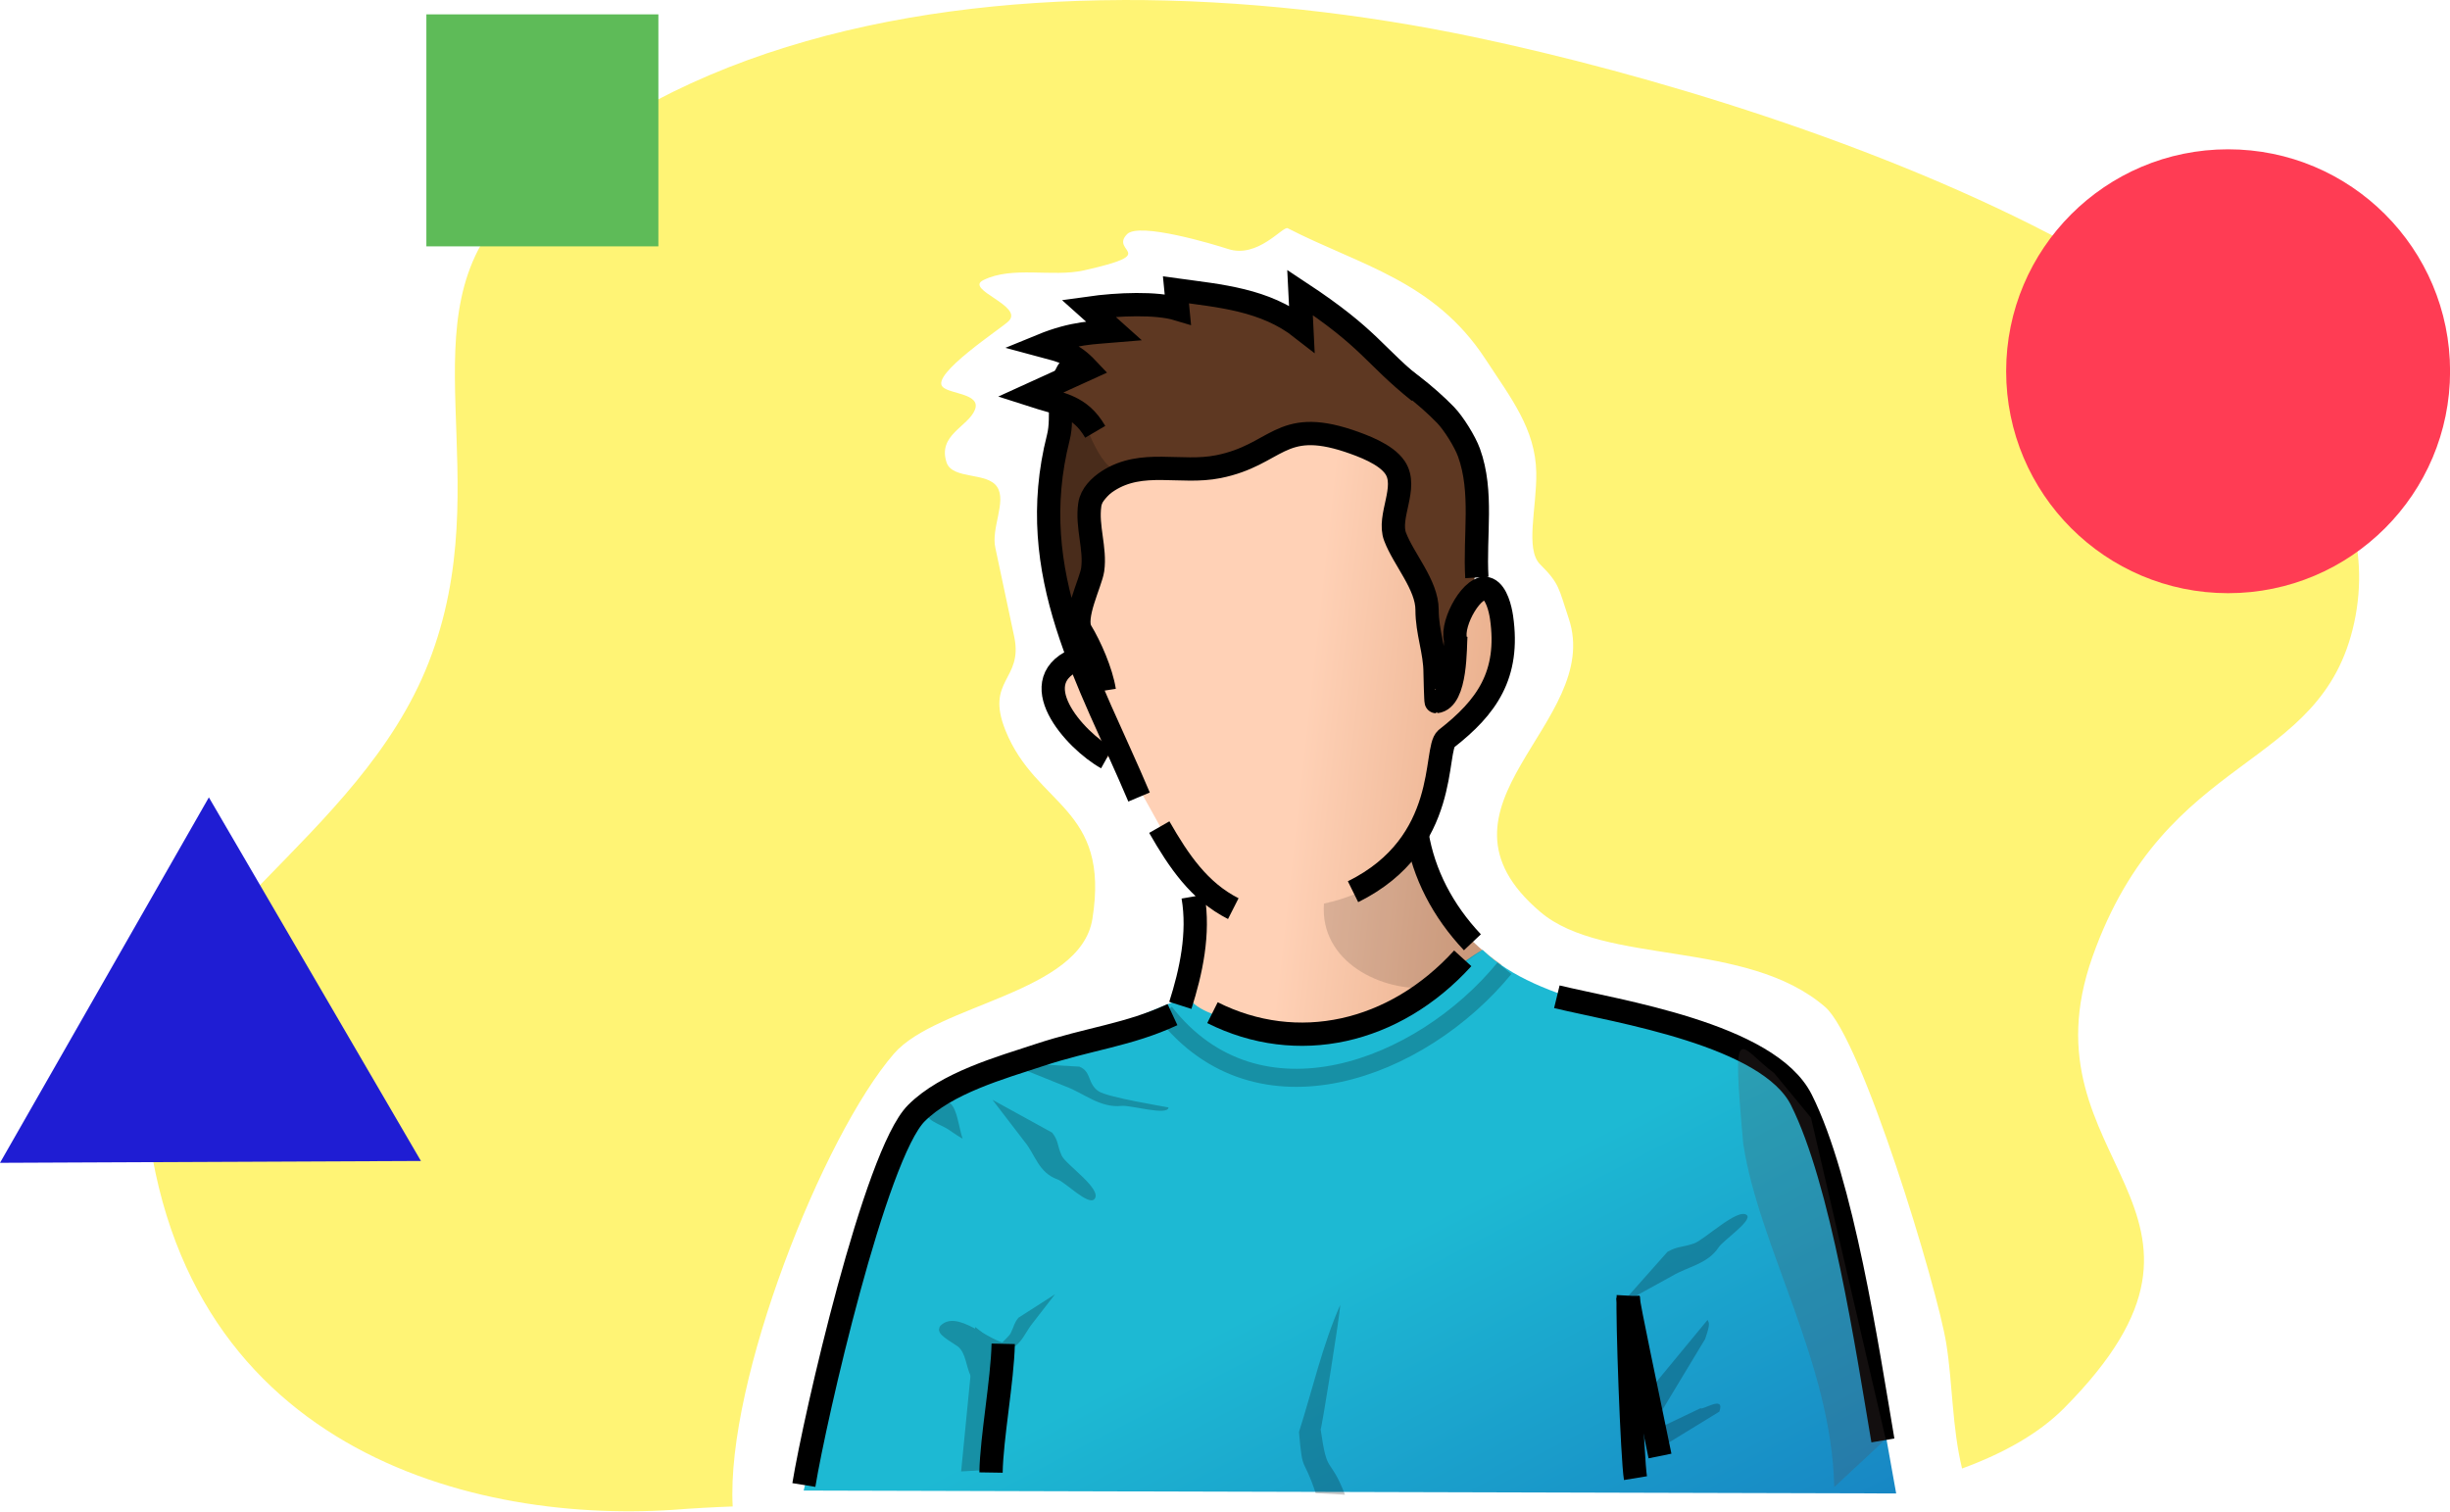
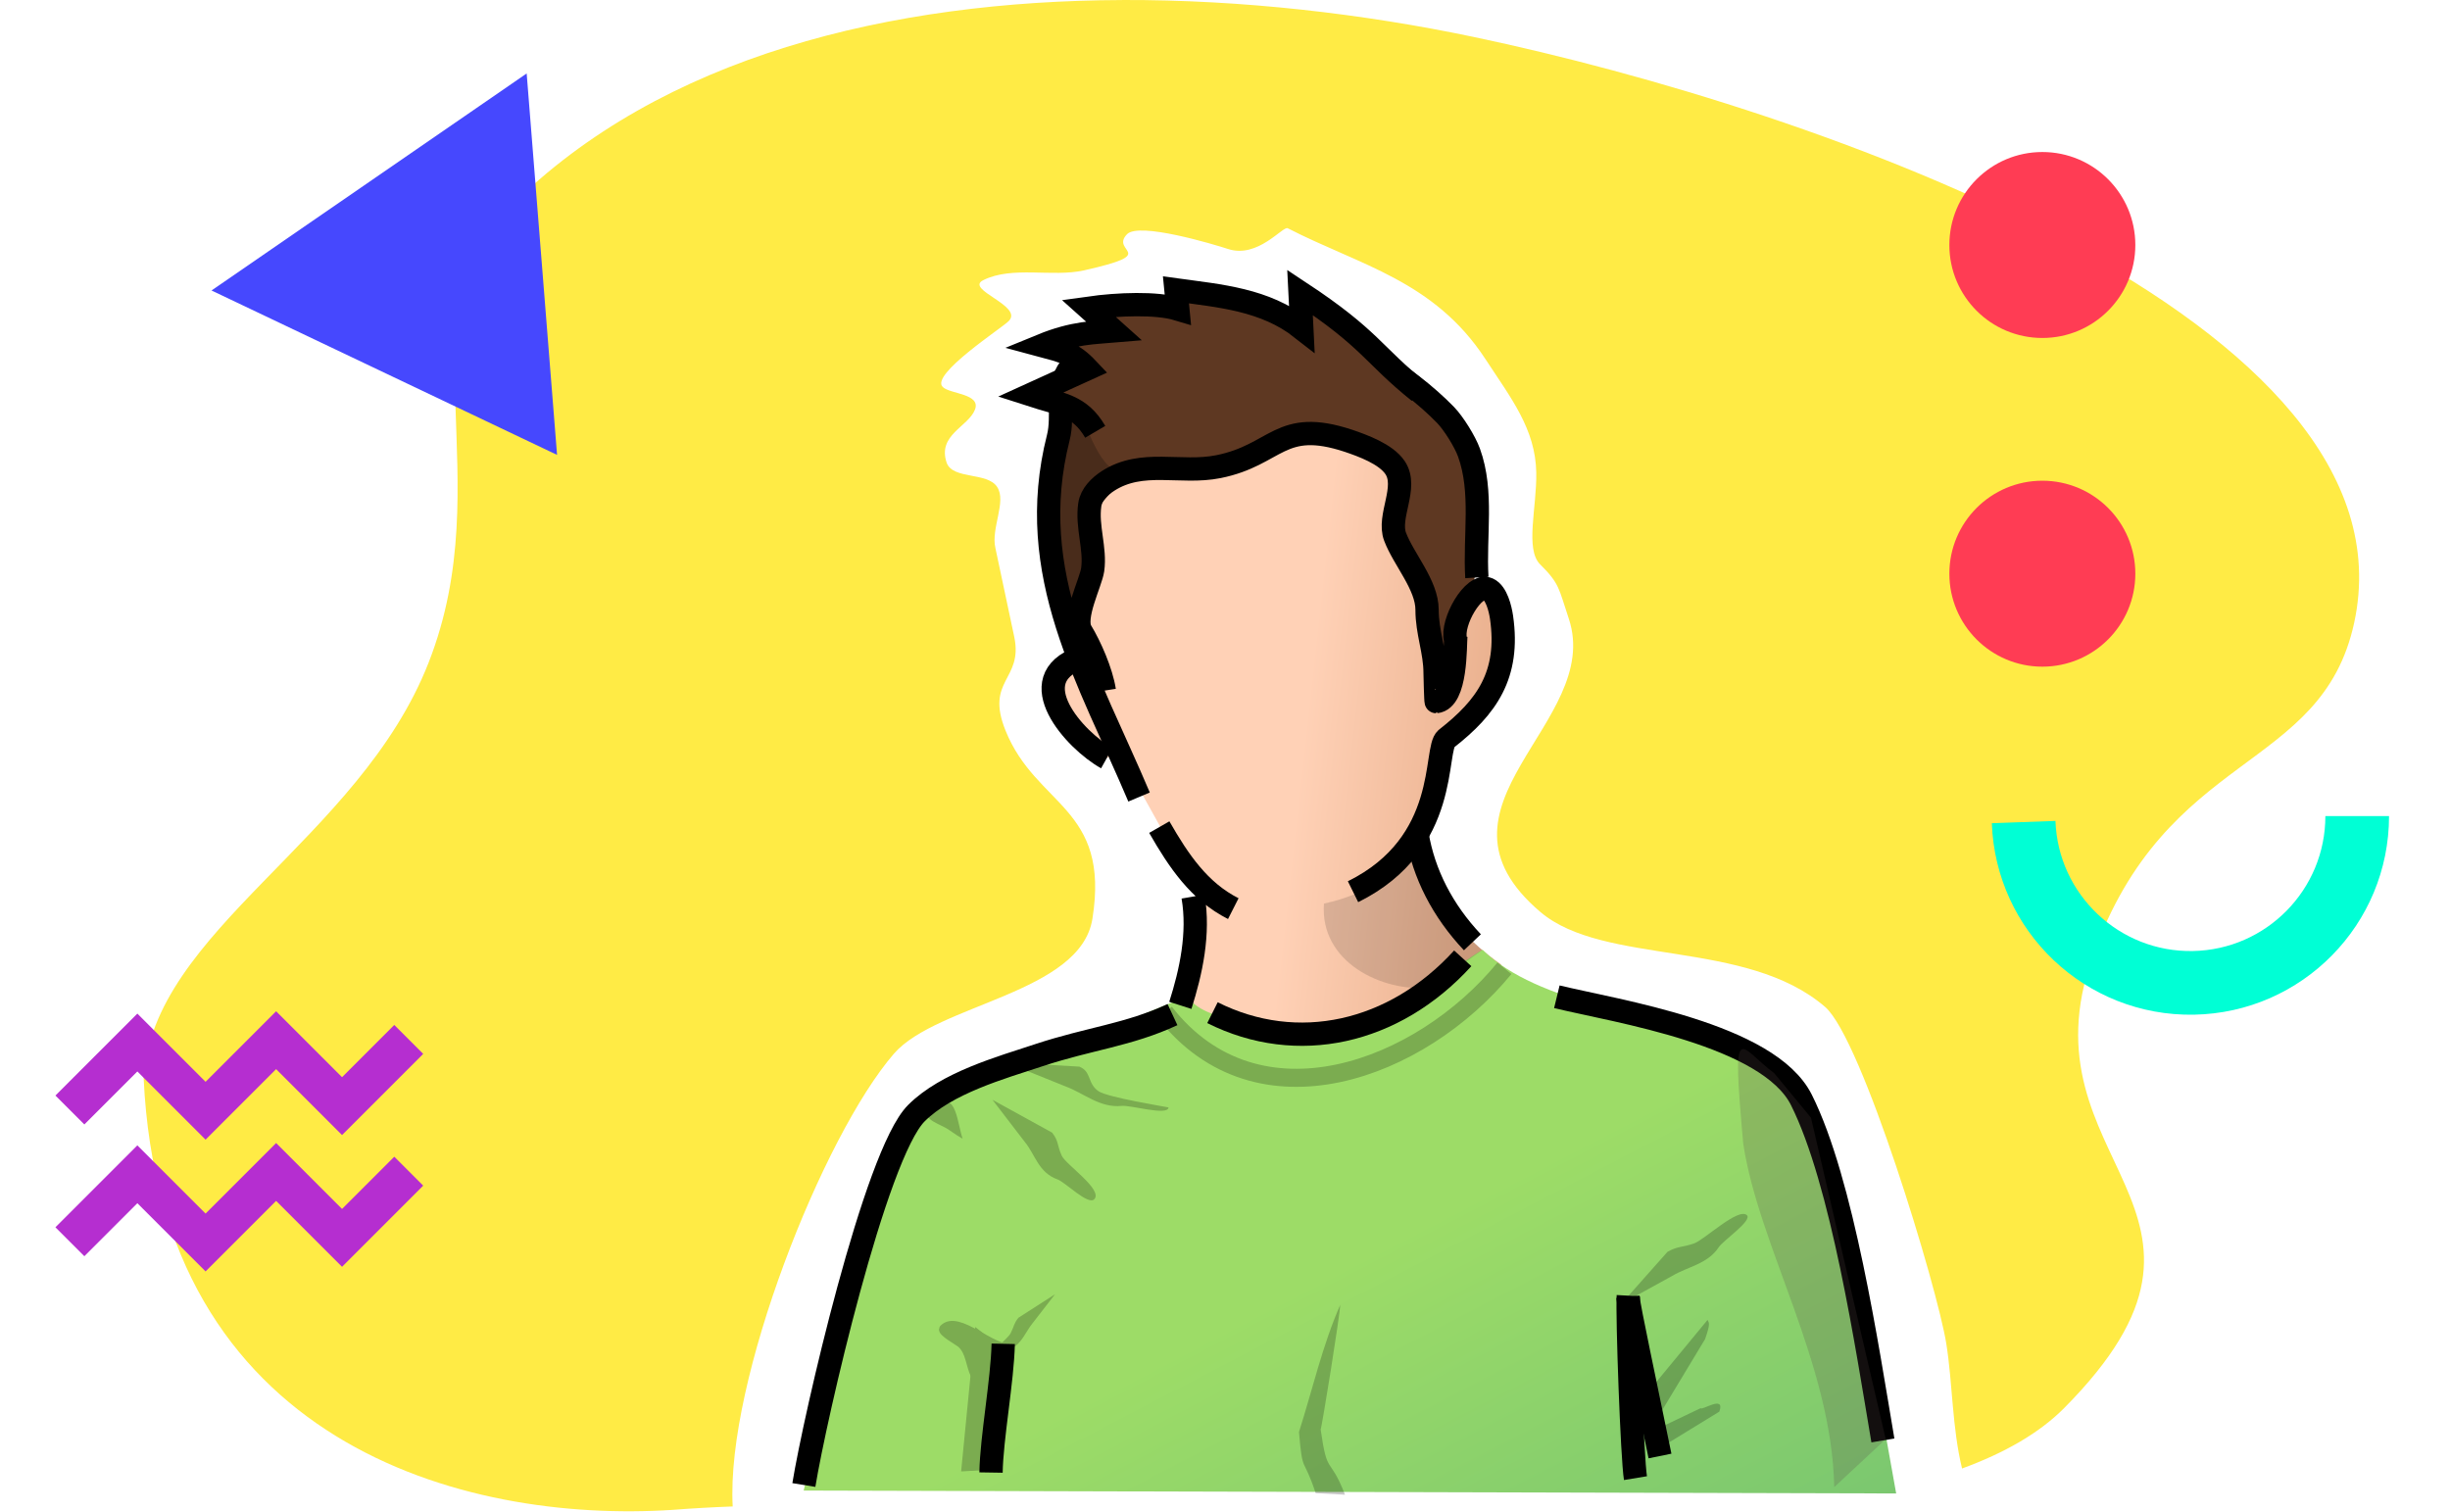
- <svg xmlns="http://www.w3.org/2000/svg" width="238.507" height="147.133" viewBox="0 0 63.105 38.929">
-   <defs>
+ <svg xmlns="http://www.w3.org/2000/svg" width="238.507" height="147.133" viewBox="0 0 63.105 38.929" version="1.1" id="svg66">
+   <defs id="defs12">
    <linearGradient id="A" x1="118.06" x2="136.14" y1="123.23" y2="157.95" gradientUnits="userSpaceOnUse">
-       <stop stop-color="#1db9d3" offset="0" />
-       <stop stop-color="#0a11a1" offset="1" />
+       <stop stop-color="#1db9d3" offset="0" id="stop2" style="stop-color:#9ddc67;stop-opacity:1" />
+       <stop stop-color="#0a11a1" offset="1" id="stop4" style="stop-color:#2b9783;stop-opacity:1" />
    </linearGradient>
    <linearGradient id="B" x1="118.93" x2="126.62" y1="110.07" y2="110.92" gradientUnits="userSpaceOnUse">
-       <stop stop-color="#ffd1b6" offset="0" />
-       <stop stop-color="#dd9d76" offset="1" />
+       <stop stop-color="#ffd1b6" offset="0" id="stop7" />
+       <stop stop-color="#dd9d76" offset="1" id="stop9" />
    </linearGradient>
  </defs>
-   <path d="M28.9.001c-5.936.022-11.862 1.432-15.764 5.325-2.814 2.81-.232 6.982-2.096 11.742C9.25 21.64 3.93 23.97 3.7 27.773c.437 9.388 8.204 11.475 13.633 11.12a37.79 37.79 0 0 1 1.539-.087c-.177-3.244 2.326-9.552 4.155-11.666 1.12-1.282 4.8-1.548 5.11-3.47.463-2.89-1.45-2.888-2.24-4.857-.523-1.305.453-1.29.23-2.394l-.488-2.3c-.12-.51.294-1.2.045-1.575-.253-.39-1.14-.186-1.3-.622-.246-.72.556-.926.728-1.37.16-.413-.64-.4-.828-.582-.342-.313 1.537-1.53 1.698-1.7.39-.394-1.146-.81-.656-1.053.75-.374 1.778-.07 2.593-.252 2.006-.45.657-.464 1.11-.932.308-.32 2.24.263 2.6.38.767.255 1.416-.597 1.538-.534 1.856.955 3.77 1.347 5.093 3.37.657 1.005 1.29 1.8 1.31 2.925.016.894-.294 1.973.1 2.364.508.504.476.622.738 1.4.896 2.688-3.95 4.826-.73 7.556 1.642 1.392 5.295.685 7.333 2.445.944.815 2.887 7.217 3.12 8.673.165 1.038.147 2.146.406 3.216 1.093-.4 1.99-.912 2.63-1.557 5.118-5.157-1.168-6.28.73-11.627s5.9-4.73 6.74-8.602C62.325 8.257 46.84 2.814 37.948.95 35.122.357 32-.01 28.9 0z" fill="#fff475" />
-   <circle cx="57.39" cy="9.563" r="5.717" fill="#ff3c54" />
-   <path d="M10.842 29.906L0 29.954l5.38-9.414z" fill="#1f1dd3" />
-   <path fill="#5ebb58" d="M10.982.37h5.976v5.976h-5.976z" />
-   <g transform="translate(-85.52 -89.564)">
-     <path d="M116.3 112.7c0 .21-.326 2.733-.326 2.733l2.332 1.5c3.107.038 4.1-1.47 5.885-2.52-.82-.574-1.47-1.233-1.674-2.183l-.45-1.498.582-1.992 1.36-1.168.265-1.658-.33-1.158-.525.2-.477.84-.05 1.52-.234.154-.246-1.384-.107-.76-.73-1.816-.255-.265.2-1.534-1.768-1.002-1.413.08-1.078.857-2.49.063-1.052.362-.255.64.23 1.15-.283.87-.122 1.958-.507.094-.255.467.67 1.24.676.65.484-.164 1.182 2.124.798 1.178z" fill="url(#B)" />
-     <path d="M106.22 127.96l2.085-8.556.85-1.298 2.597-1.088 4.347-1.793c.275.43.913.506 1.303.725 3.138.84 5.223-1.307 6.305-1.92 1.44 1.415 4.402 1.648 6.33 2.39l1.58.942 1.643 4.53 1.1 6.143z" fill="url(#A)" />
-     <path d="M112.8 105.16l-.268-3.306.27-1.254-.022-1.218 1.5-1.74 2.784-.246 2.337.718 2.838 1.614 1.228 1.47.165 2.478-.25 1.475-.377 1.44-.104.85-.35.088-.183-1.23.017-1.097-.627-1.217-.32-.686.063-1.416-.396-.567-1.965-.615-1.734.915-2.9.204-.837.96.047 1.173-.404 1.087z" fill="#5e3822" />
+   <path d="M28.9.001c-5.936.022-11.862 1.432-15.764 5.325-2.814 2.81-.232 6.982-2.096 11.742C9.25 21.64 3.93 23.97 3.7 27.773c.437 9.388 8.204 11.475 13.633 11.12a37.79 37.79 0 0 1 1.539-.087c-.177-3.244 2.326-9.552 4.155-11.666 1.12-1.282 4.8-1.548 5.11-3.47.463-2.89-1.45-2.888-2.24-4.857-.523-1.305.453-1.29.23-2.394l-.488-2.3c-.12-.51.294-1.2.045-1.575-.253-.39-1.14-.186-1.3-.622-.246-.72.556-.926.728-1.37.16-.413-.64-.4-.828-.582-.342-.313 1.537-1.53 1.698-1.7.39-.394-1.146-.81-.656-1.053.75-.374 1.778-.07 2.593-.252 2.006-.45.657-.464 1.11-.932.308-.32 2.24.263 2.6.38.767.255 1.416-.597 1.538-.534 1.856.955 3.77 1.347 5.093 3.37.657 1.005 1.29 1.8 1.31 2.925.016.894-.294 1.973.1 2.364.508.504.476.622.738 1.4.896 2.688-3.95 4.826-.73 7.556 1.642 1.392 5.295.685 7.333 2.445.944.815 2.887 7.217 3.12 8.673.165 1.038.147 2.146.406 3.216 1.093-.4 1.99-.912 2.63-1.557 5.118-5.157-1.168-6.28.73-11.627s5.9-4.73 6.74-8.602C62.325 8.257 46.84 2.814 37.948.95 35.122.357 32-.01 28.9 0z" fill="#fff475" id="path14" style="fill:#ffeb45;fill-opacity:1" />
+   <circle cx="52.605" cy="14.778" r="2.395" id="circle16" style="fill:#ff3c54;stroke-width:0.419" />
+   <g transform="translate(-85.52 -89.564)" id="g28">
+     <path d="M116.3 112.7c0 .21-.326 2.733-.326 2.733l2.332 1.5c3.107.038 4.1-1.47 5.885-2.52-.82-.574-1.47-1.233-1.674-2.183l-.45-1.498.582-1.992 1.36-1.168.265-1.658-.33-1.158-.525.2-.477.84-.05 1.52-.234.154-.246-1.384-.107-.76-.73-1.816-.255-.265.2-1.534-1.768-1.002-1.413.08-1.078.857-2.49.063-1.052.362-.255.64.23 1.15-.283.87-.122 1.958-.507.094-.255.467.67 1.24.676.65.484-.164 1.182 2.124.798 1.178z" fill="url(#B)" id="path22" />
+     <path d="M106.22 127.96l2.085-8.556.85-1.298 2.597-1.088 4.347-1.793c.275.43.913.506 1.303.725 3.138.84 5.223-1.307 6.305-1.92 1.44 1.415 4.402 1.648 6.33 2.39l1.58.942 1.643 4.53 1.1 6.143z" fill="url(#A)" id="path24" />
+     <path d="M112.8 105.16l-.268-3.306.27-1.254-.022-1.218 1.5-1.74 2.784-.246 2.337.718 2.838 1.614 1.228 1.47.165 2.478-.25 1.475-.377 1.44-.104.85-.35.088-.183-1.23.017-1.097-.627-1.217-.32-.686.063-1.416-.396-.567-1.965-.615-1.734.915-2.9.204-.837.96.047 1.173-.404 1.087z" fill="#5e3822" id="path26" />
  </g>
-   <g stroke="#000">
-     <g fill="none" stroke-width=".6">
-       <path d="M36.5 21.496c.17 1.014.658 1.964 1.425 2.777m-7.195-1.177c.163.952-.053 1.94-.328 2.802m-2.582-8.952c-1.545.555-.14 2.123.687 2.583m1.353 1.777c.503.878 1.03 1.656 1.906 2.1" />
-       <path d="M38.04 14.876c-.065-1.07.164-2.205-.203-3.217-.104-.287-.397-.757-.604-.97-1.94-2-7.055-4.58-9.666-1.216-.4.516-.157 1.213-.308 1.8-.893 3.523.805 6.237 2.08 9.258m8.16-4.155c-.024.256.02 1.643-.507 1.697-.01.001-.028-.665-.028-.736 0-.568-.207-1.042-.207-1.63 0-.64-.605-1.3-.823-1.88-.2-.525.34-1.27 0-1.78-.236-.354-.842-.57-1.2-.692-1.773-.586-1.837.363-3.352.666-.976.195-1.963-.2-2.843.368-.213.138-.433.35-.47.617-.08.565.153 1.13.075 1.67-.05.34-.514 1.23-.3 1.584.238.392.524 1.044.6 1.53m9.045-1.314c-.115-.44.465-1.47.84-1.3.216.098.313.5.346.724.215 1.484-.384 2.32-1.42 3.127-.333.26.12 2.695-2.405 3.943" />
+   <g stroke="#000" id="g44">
+     <g fill="none" stroke-width=".6" id="g34">
+       <path d="M36.5 21.496c.17 1.014.658 1.964 1.425 2.777m-7.195-1.177c.163.952-.053 1.94-.328 2.802m-2.582-8.952c-1.545.555-.14 2.123.687 2.583m1.353 1.777c.503.878 1.03 1.656 1.906 2.1" id="path30" />
+       <path d="M38.04 14.876c-.065-1.07.164-2.205-.203-3.217-.104-.287-.397-.757-.604-.97-1.94-2-7.055-4.58-9.666-1.216-.4.516-.157 1.213-.308 1.8-.893 3.523.805 6.237 2.08 9.258m8.16-4.155c-.024.256.02 1.643-.507 1.697-.01.001-.028-.665-.028-.736 0-.568-.207-1.042-.207-1.63 0-.64-.605-1.3-.823-1.88-.2-.525.34-1.27 0-1.78-.236-.354-.842-.57-1.2-.692-1.773-.586-1.837.363-3.352.666-.976.195-1.963-.2-2.843.368-.213.138-.433.35-.47.617-.08.565.153 1.13.075 1.67-.05.34-.514 1.23-.3 1.584.238.392.524 1.044.6 1.53m9.045-1.314c-.115-.44.465-1.47.84-1.3.216.098.313.5.346.724.215 1.484-.384 2.32-1.42 3.127-.333.26.12 2.695-2.405 3.943" id="path32" />
    </g>
-     <path d="M36.55 10.09c-1.2-.96-1.225-1.343-3.065-2.557l.046.926c-.95-.746-2.107-.836-3.242-.992l.048.494c-.55-.166-1.535-.13-2.3-.022l.656.587c-.498.043-1.034.035-1.86.374.538.144.793.197 1.174.6l-1.467.668c.802.26 1.264.266 1.67.955" fill="#5e3822" stroke-width=".6" />
-     <g fill="none" stroke-width=".6">
-       <path d="M30.2 26.136c-1.13.525-2.15.618-3.432 1.042-1 .33-2.384.716-3.165 1.497-1.064 1.064-2.615 7.845-2.898 9.578m5.135-3.637c-.02.942-.3 2.428-.314 3.316m16.414-4.556c-.03.55.1 4.185.185 4.7m-2.025-12.4c1.554.376 5.453.966 6.298 2.656 1.055 2.1 1.698 6.406 2.1 8.773" />
-       <path d="M31.23 26.086c2.182 1.094 4.68.54 6.446-1.4m4.254 8.72c.03.307.443 2.222.827 4.1" />
+     <path d="M36.55 10.09c-1.2-.96-1.225-1.343-3.065-2.557l.046.926c-.95-.746-2.107-.836-3.242-.992l.048.494c-.55-.166-1.535-.13-2.3-.022l.656.587c-.498.043-1.034.035-1.86.374.538.144.793.197 1.174.6l-1.467.668c.802.26 1.264.266 1.67.955" fill="#5e3822" stroke-width=".6" id="path36" />
+     <g fill="none" stroke-width=".6" id="g42">
+       <path d="M30.2 26.136c-1.13.525-2.15.618-3.432 1.042-1 .33-2.384.716-3.165 1.497-1.064 1.064-2.615 7.845-2.898 9.578m5.135-3.637c-.02.942-.3 2.428-.314 3.316m16.414-4.556c-.03.55.1 4.185.185 4.7m-2.025-12.4c1.554.376 5.453.966 6.298 2.656 1.055 2.1 1.698 6.406 2.1 8.773" id="path38" />
+       <path d="M31.23 26.086c2.182 1.094 4.68.54 6.446-1.4m4.254 8.72c.03.307.443 2.222.827 4.1" id="path40" />
    </g>
  </g>
-   <g opacity=".22">
-     <path d="M25.76 34.686l-.64-.503-.364 3.72.887-.05zm16.5 1.4L43.982 34c.023.074.094.05-.064.495l-1.414 2.343z" />
-     <path d="M45.7 27.646c-.928-.696-1.095-1.5-.8 1.808.4 2.657 2.28 5.657 2.345 8.853l1.326-1.235-1.925-8.28z" fill="#564443" />
-     <path d="M42.5 36.896l1.305-.623c.023.074.64-.356.48.09l-1.74 1.066z" />
-     <g stroke="#000">
-       <path d="M26.04 34.716c-.462.1-1.364-.867-1.734-.487-.07.073.388.318.463.388.222.208.22.545.343.794.127.26.435.485.594.71" stroke-width=".228" />
-       <path d="M30 26.076c2.402 3.08 6.597 1.49 8.75-1.133" fill="none" stroke-width=".465" />
+   <g opacity=".22" id="g64">
+     <path d="M25.76 34.686l-.64-.503-.364 3.72.887-.05zm16.5 1.4L43.982 34c.023.074.094.05-.064.495l-1.414 2.343z" id="path46" />
+     <path d="M45.7 27.646c-.928-.696-1.095-1.5-.8 1.808.4 2.657 2.28 5.657 2.345 8.853l1.326-1.235-1.925-8.28z" fill="#564443" id="path48" />
+     <path d="M42.5 36.896l1.305-.623c.023.074.64-.356.48.09l-1.74 1.066z" id="path50" />
+     <g stroke="#000" id="g56">
+       <path d="M26.04 34.716c-.462.1-1.364-.867-1.734-.487-.07.073.388.318.463.388.222.208.22.545.343.794.127.26.435.485.594.71" stroke-width=".228" id="path52" />
+       <path d="M30 26.076c2.402 3.08 6.597 1.49 8.75-1.133" fill="none" stroke-width=".465" id="path54" />
    </g>
-     <path d="M34.52 33.606c-.001.248-.483 3.223-.504 3.214.176 1.235.22.642.628 1.683l-.756-.04c-.326-.986-.335-.46-.43-1.575.35-1.096.604-2.235 1.065-3.28z" />
-     <path d="M34.1 23.276c1.166-.245 1.915-.86 2.267-1.336l1.045 1.808.764.726-1.34.968c-1.246.117-2.847-.662-2.735-2.165z" fill-opacity=".6" />
-     <path d="M27.83 10.466c-.03.1.525 1.76 1 1.632L28 13.375l-.06 2-.53.182-.485-3.2zm-3.73 17.97l-.133.13c-.283.274.275.382.506.56.03.024.33.225.32.198-.14-.394-.153-1.223-.694-.888zm3 .74c.176.227.12.313.247.594.1.225 1.066.872.84 1.12-.156.17-.752-.44-.946-.508-.498-.178-.575-.642-.848-.97l-.83-1.082zm.7-1.7c.322.128.2.437.5.637.255.16 1.67.386 1.797.414-.01.225-.982-.064-1.202-.04-.566.06-.978-.33-1.458-.505l-1.528-.615zm15.15 4.77c.276-.153.358-.105.683-.215.26-.088 1.136-.93 1.36-.73.154.137-.612.656-.722.825-.284.435-.796.5-1.198.74l-1.316.724zm-16.72 1.7c-.122.156-.1.2-.2.4-.08.153-.685.6-.584.77.07.108.465-.314.58-.366.296-.133.387-.443.573-.668l.576-.743z" />
+     <path d="M34.52 33.606c-.001.248-.483 3.223-.504 3.214.176 1.235.22.642.628 1.683l-.756-.04c-.326-.986-.335-.46-.43-1.575.35-1.096.604-2.235 1.065-3.28z" id="path58" />
+     <path d="M34.1 23.276c1.166-.245 1.915-.86 2.267-1.336l1.045 1.808.764.726-1.34.968c-1.246.117-2.847-.662-2.735-2.165z" fill-opacity=".6" id="path60" />
+     <path d="M27.83 10.466c-.03.1.525 1.76 1 1.632L28 13.375l-.06 2-.53.182-.485-3.2zm-3.73 17.97l-.133.13c-.283.274.275.382.506.56.03.024.33.225.32.198-.14-.394-.153-1.223-.694-.888zm3 .74c.176.227.12.313.247.594.1.225 1.066.872.84 1.12-.156.17-.752-.44-.946-.508-.498-.178-.575-.642-.848-.97l-.83-1.082zm.7-1.7c.322.128.2.437.5.637.255.16 1.67.386 1.797.414-.01.225-.982-.064-1.202-.04-.566.06-.978-.33-1.458-.505l-1.528-.615zm15.15 4.77c.276-.153.358-.105.683-.215.26-.088 1.136-.93 1.36-.73.154.137-.612.656-.722.825-.284.435-.796.5-1.198.74l-1.316.724zm-16.72 1.7c-.122.156-.1.2-.2.4-.08.153-.685.6-.584.77.07.108.465-.314.58-.366.296-.133.387-.443.573-.668l.576-.743z" id="path62" />
  </g>
+   <path style="opacity:1;fill:none;fill-opacity:1;stroke:#00ffd5;stroke-width:1.64;stroke-linecap:butt;stroke-linejoin:round;stroke-miterlimit:4;stroke-dasharray:none;stroke-dashoffset:0;stroke-opacity:1" id="path886" d="m 60.715,21.021 a 4.298,4.298 0 0 1 -4.22,4.297 4.298,4.298 0 0 1 -4.372,-4.142" />
+   <path style="fill:none;stroke:#b52ed0;stroke-width:1.054;stroke-linecap:butt;stroke-linejoin:miter;stroke-miterlimit:4;stroke-dasharray:none;stroke-opacity:1" d="m 1.8,28.593 1.738,-1.738 1.757,1.757 1.817,-1.817 1.698,1.698 1.718,-1.718" id="path890" />
+   <path id="path892" d="m 1.8,31.987 1.738,-1.738 1.757,1.757 1.817,-1.817 1.698,1.698 1.718,-1.718" style="fill:none;stroke:#b52ed0;stroke-width:1.054;stroke-linecap:butt;stroke-linejoin:miter;stroke-miterlimit:4;stroke-dasharray:none;stroke-opacity:1" />
+   <circle style="fill:#ff3c54;stroke-width:0.419" id="circle896" r="2.395" cy="6.311" cx="52.605" />
+   <path style="opacity:1;fill:#4648fe;fill-opacity:1;stroke:none;stroke-width:1.931;stroke-linecap:round;stroke-linejoin:round;stroke-miterlimit:4;stroke-dasharray:none;stroke-dashoffset:0;stroke-opacity:1" id="path850" d="m 13.966,11.773 -8.536,4.928 0,-9.856 z" transform="rotate(55.44455,14.20984,12.10919)" />
</svg>
